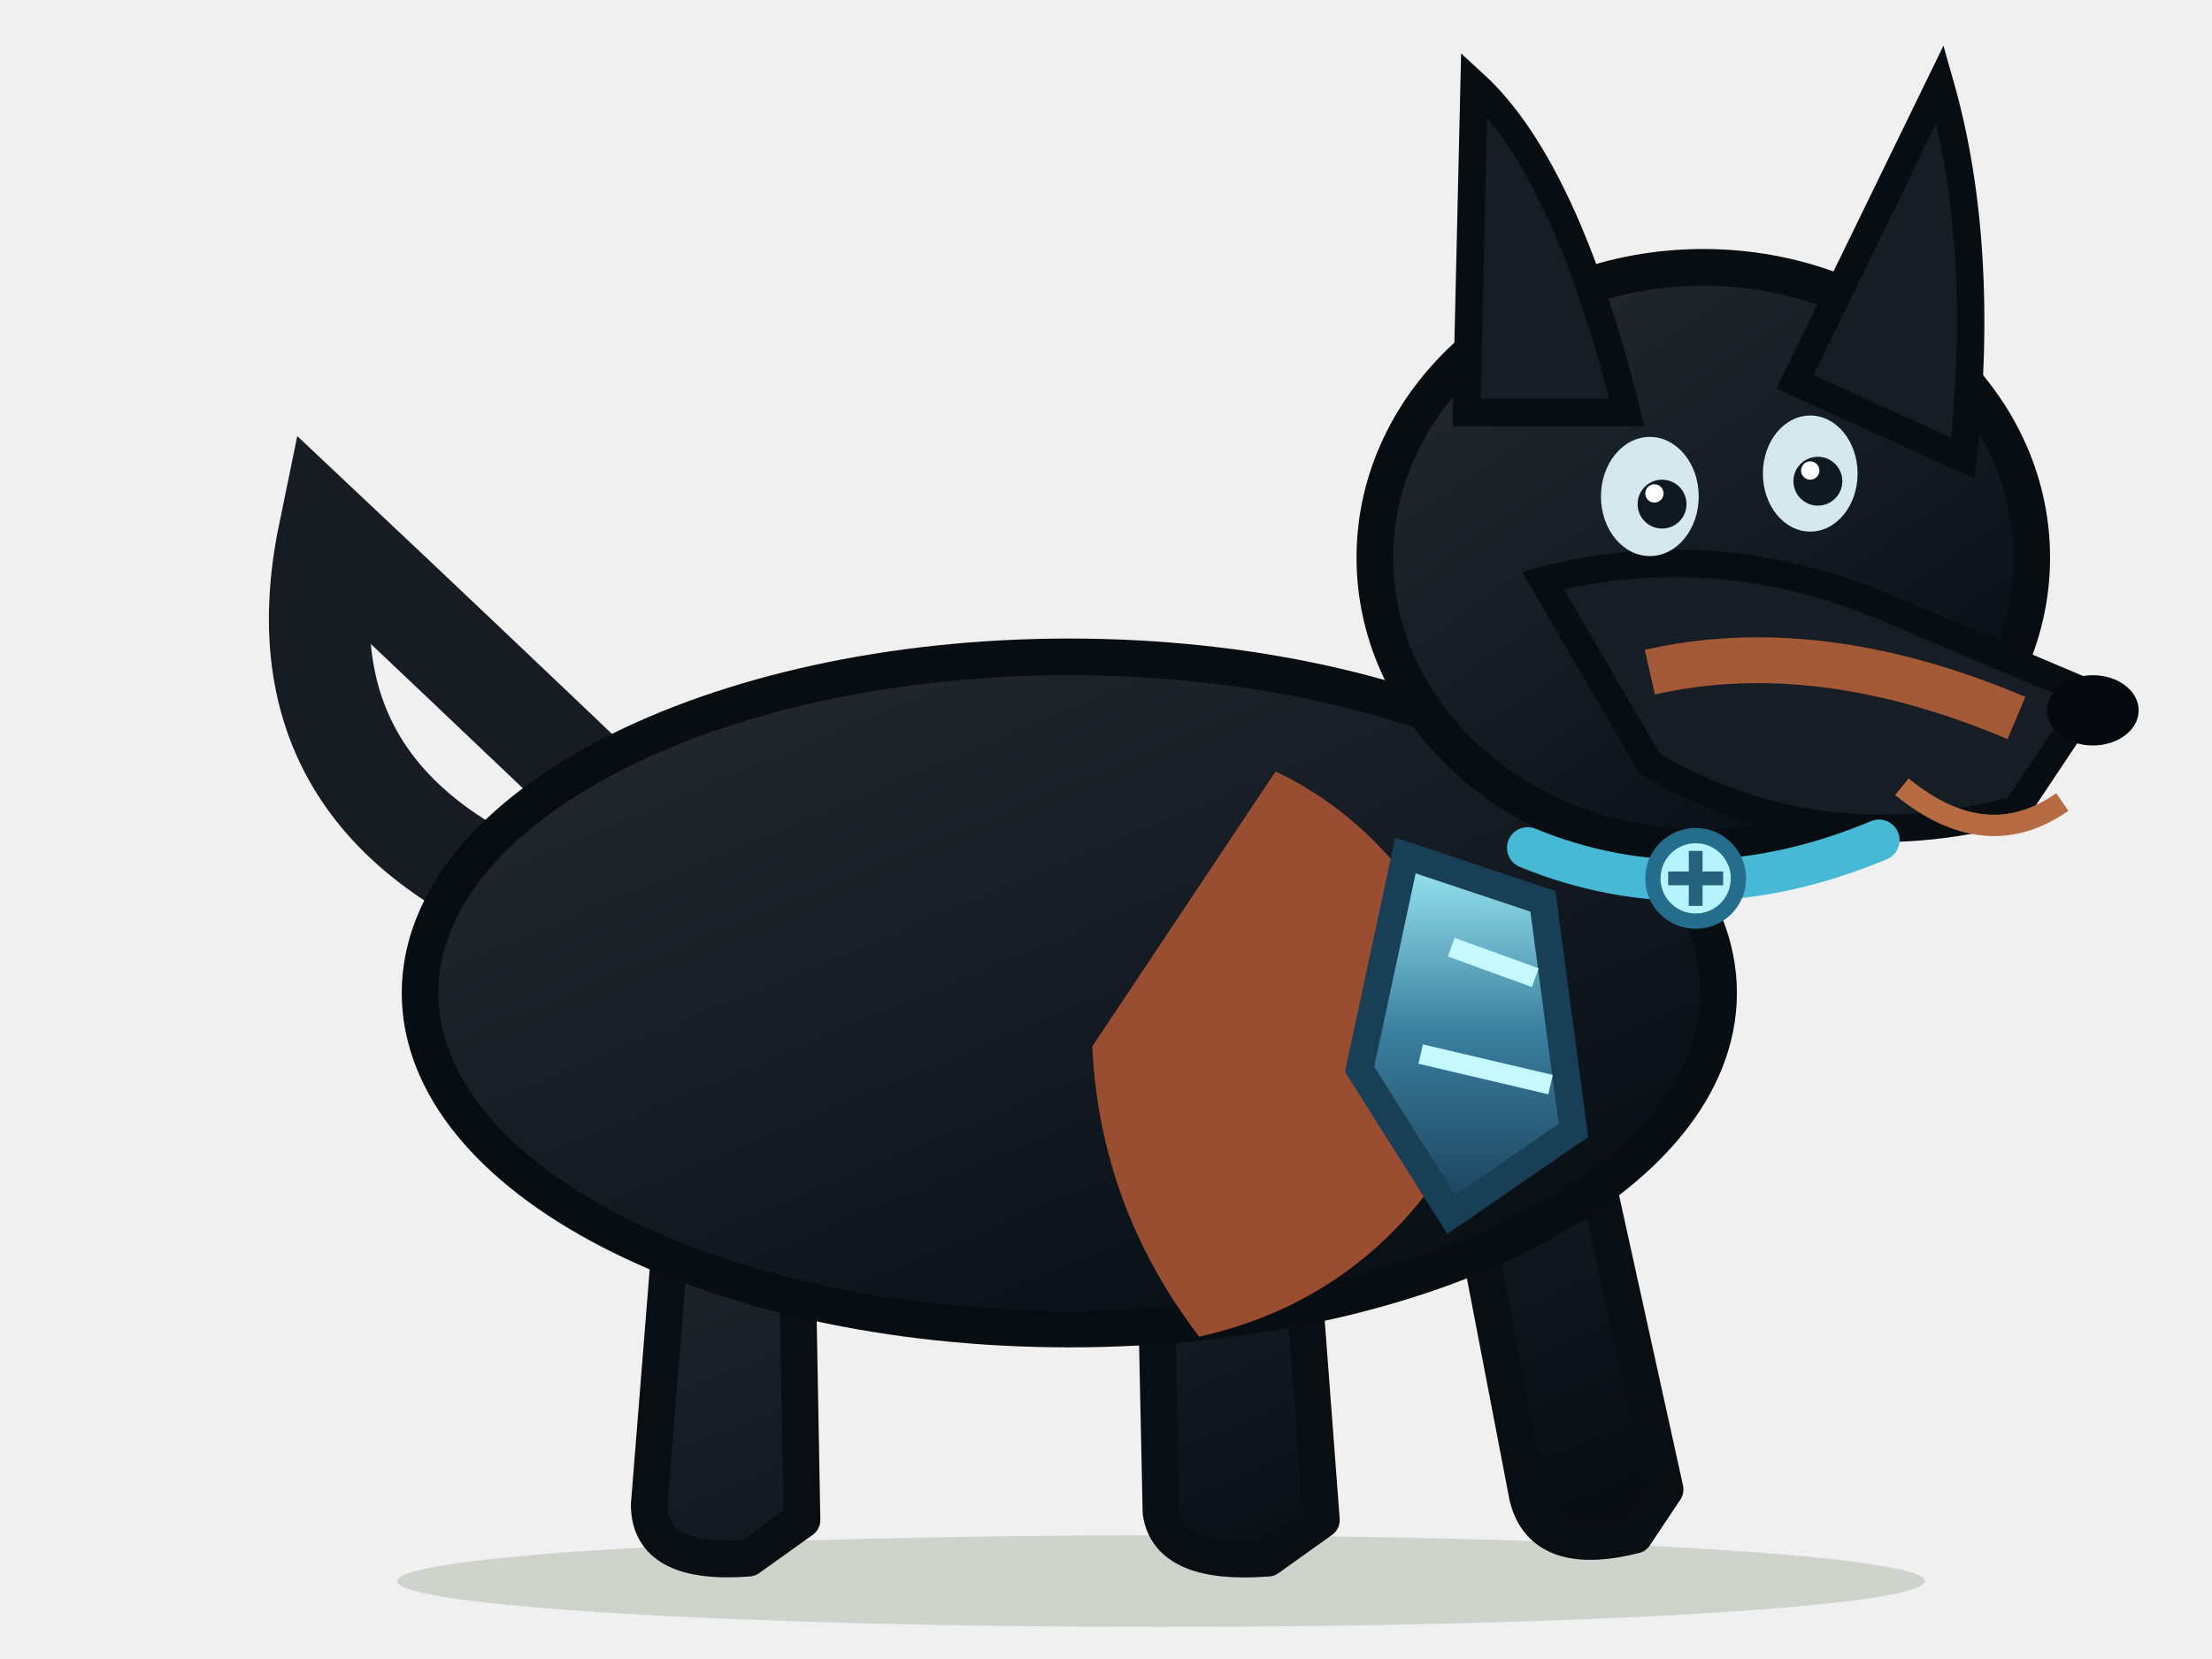
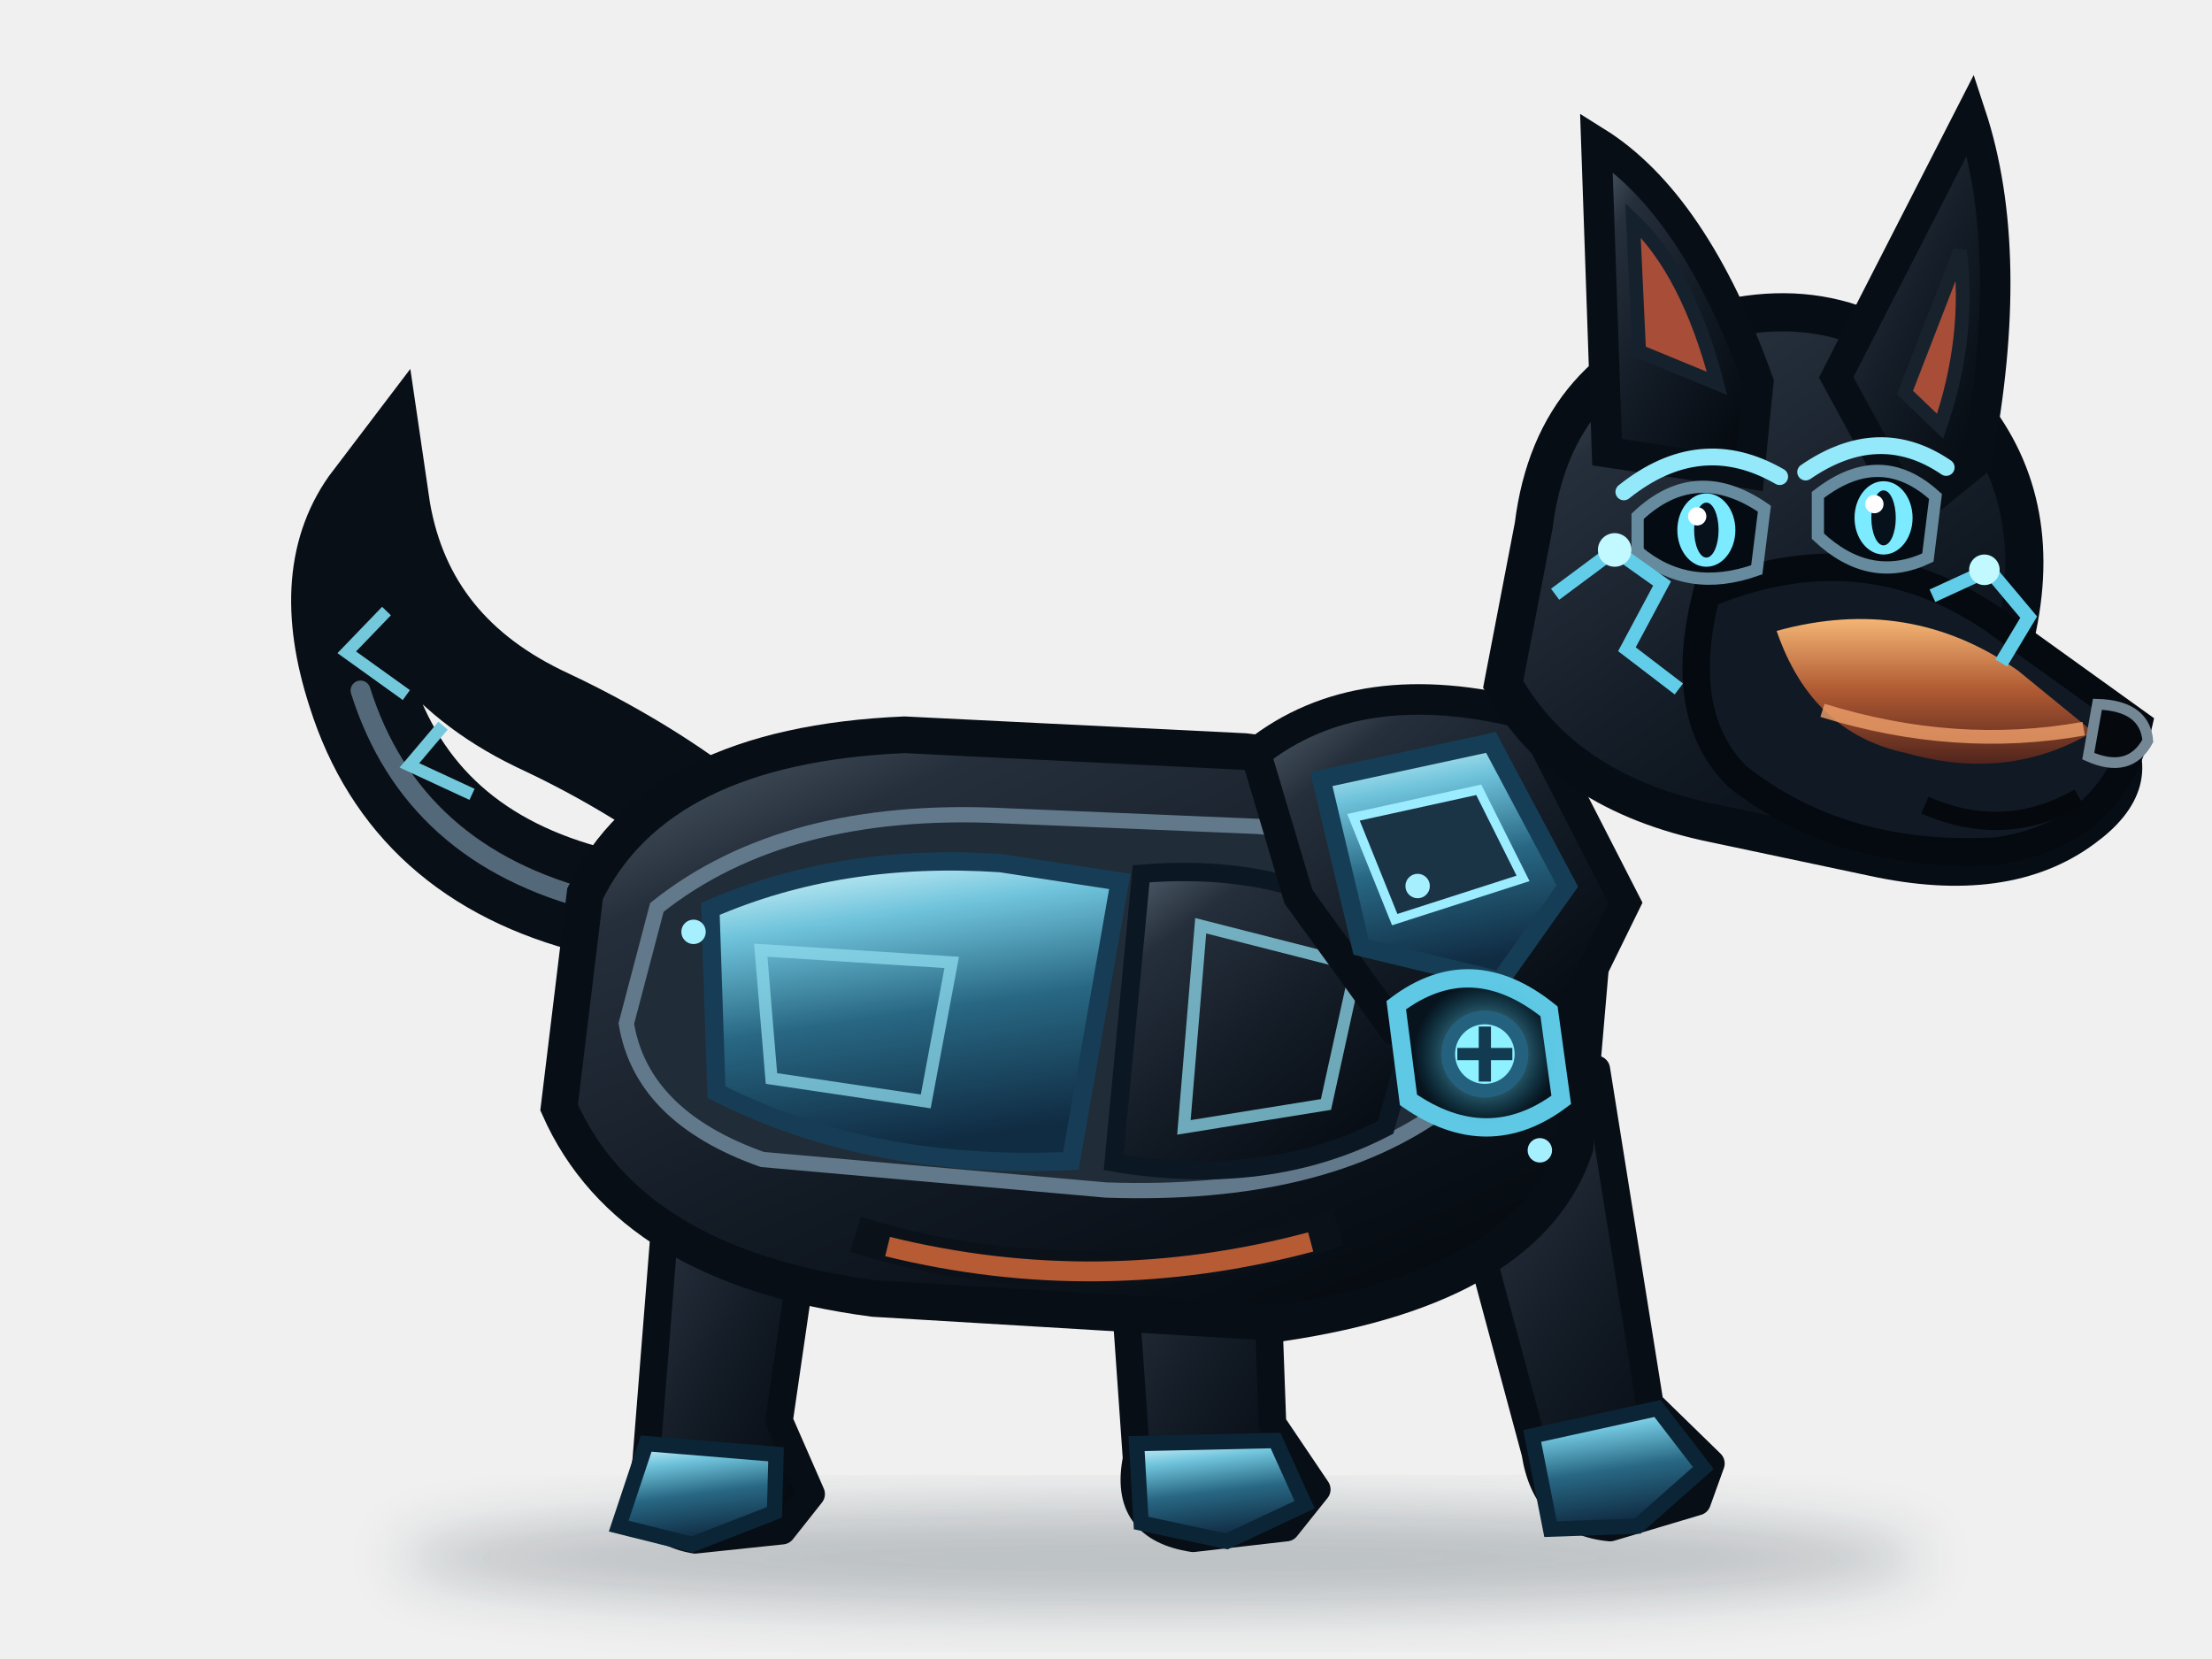
<svg xmlns="http://www.w3.org/2000/svg" viewBox="0 0 1448 1086" width="1448" height="1086" role="img" aria-label="Doberman robótico">
  <defs>
-     <linearGradient id="coat" x2="0.8" y2="1">
-       <stop stop-color="#272b31" />
-       <stop offset=".65" stop-color="#111820" />
-       <stop offset="1" stop-color="#080d13" />
+     <linearGradient id="armor" x1="0" y1="0" x2=".8" y2="1">
+       <stop stop-color="#596674" />
+       <stop offset=".22" stop-color="#252f3b" />
+       <stop offset=".62" stop-color="#111923" />
+       <stop offset="1" stop-color="#050a10" />
    </linearGradient>
-     <linearGradient id="metal" x2="0" y2="1">
-       <stop stop-color="#9be8f4" />
-       <stop offset=".5" stop-color="#397e9d" />
-       <stop offset="1" stop-color="#1b405b" />
+     <linearGradient id="steel" x1="0" y1="0" x2=".2" y2="1">
+       <stop stop-color="#e2fbff" />
+       <stop offset=".25" stop-color="#70c4dc" />
+       <stop offset=".58" stop-color="#286783" />
+       <stop offset="1" stop-color="#102c43" />
    </linearGradient>
+     <linearGradient id="copper" x2="0" y2="1">
+       <stop stop-color="#ffbd78" />
+       <stop offset=".5" stop-color="#b65c32" />
+       <stop offset="1" stop-color="#54251c" />
+     </linearGradient>
+     <radialGradient id="glow">
+       <stop stop-color="#b7f8ff" stop-opacity=".8" />
+       <stop offset="1" stop-color="#28bde8" stop-opacity="0" />
+     </radialGradient>
+     <filter id="shadow" x="-30%" y="-30%" width="160%" height="170%">
+       <feGaussianBlur stdDeviation="18" />
+     </filter>
  </defs>
-   <ellipse cx="760" cy="1035" rx="500" ry="30" fill="#18380f" opacity=".16" />
-   <path d="M350 590Q180 520 215 350Q300 430 410 535" fill="none" stroke="#171c22" stroke-width="66" stroke-linecap="round" />
-   <path d="M445 735L425 985Q425 1025 490 1020L525 995L520 720M755 755L760 990Q765 1025 830 1020L865 995L845 730M950 720L1000 980Q1010 1020 1070 1005L1090 975L1025 680" fill="url(#coat)" stroke="#090e13" stroke-width="24" stroke-linejoin="round" />
-   <ellipse cx="700" cy="650" rx="425" ry="220" fill="url(#coat)" stroke="#080d12" stroke-width="24" />
-   <path d="M835 505Q940 555 980 700Q920 845 785 875Q720 790 715 685Z" fill="#9a4e31" />
-   <path d="M920 560L1010 590L1030 740L950 795L890 700Z" fill="url(#metal)" stroke="#193f57" stroke-width="18" />
-   <path d="M950 620L1005 640M930 690L1015 710" stroke="#c5f8ff" stroke-width="13" />
-   <ellipse cx="1115" cy="365" rx="215" ry="190" fill="url(#coat)" stroke="#080d12" stroke-width="24" />
-   <path d="M960 270L965 55Q1025 110 1065 270Z" fill="#171d24" stroke="#080d12" stroke-width="18" />
-   <path d="M1175 250L1270 55Q1300 160 1285 300Z" fill="#171d24" stroke="#080d12" stroke-width="18" />
-   <path d="M1010 380Q1125 350 1240 400L1370 455L1320 530Q1190 565 1080 500Z" fill="#171d24" stroke="#080d12" stroke-width="18" />
-   <path d="M1080 440Q1190 415 1320 470" fill="none" stroke="#a45a37" stroke-width="30" />
-   <ellipse cx="1370" cy="465" rx="30" ry="23" fill="#05090d" />
-   <path d="M1245 515Q1300 560 1350 525" fill="none" stroke="#b66b43" stroke-width="14" />
-   <ellipse cx="1080" cy="325" rx="32" ry="39" fill="#d5e8ed" />
-   <ellipse cx="1185" cy="310" rx="31" ry="38" fill="#d5e8ed" />
-   <circle cx="1088" cy="330" r="16" fill="#101820" />
-   <circle cx="1190" cy="315" r="16" fill="#101820" />
-   <circle cx="1083" cy="323" r="6" fill="#fff" />
-   <circle cx="1185" cy="308" r="6" fill="#fff" />
-   <path d="M1000 555Q1110 600 1230 550" fill="none" stroke="#48b9d5" stroke-width="27" stroke-linecap="round" />
-   <circle cx="1110" cy="575" r="28" fill="#b7f3ff" stroke="#256d8c" stroke-width="10" />
-   <path d="M1110 557V593M1092 575H1128" stroke="#24627d" stroke-width="9" />
+   <ellipse cx="760" cy="1020" rx="500" ry="34" fill="#122b37" opacity=".24" filter="url(#shadow)" />
+   <path d="M390 590Q270 560 236 452Q211 375 246 329Q260 425 352 470Q410 497 455 530" fill="none" stroke="#090f17" stroke-width="70" stroke-linecap="round" />
+   <path d="M390 590Q270 560 236 452" fill="none" stroke="#536878" stroke-width="13" stroke-linecap="round" />
+   <path d="M253 400l-26 27 39 28M290 475l-22 26 41 19" fill="none" stroke="#73c8dc" stroke-width="8" />
+   <g stroke="#080e15" stroke-width="18" stroke-linejoin="round">
+     <path d="M440 742L423 956Q414 1001 455 1008L512 1002L531 978L510 930L535 758Z" fill="url(#armor)" />
+     <path d="M730 755L744 955Q735 1000 781 1007L842 1000L862 975L833 932L826 740Z" fill="url(#armor)" />
+     <path d="M946 732L1005 951Q1012 996 1054 1000L1111 983L1120 958L1080 919L1045 700Z" fill="url(#armor)" />
+   </g>
+   <g fill="url(#steel)" stroke="#0b2537" stroke-width="10">
+     <path d="M423 945l85 7-1 38-54 21-48-12z" />
+     <path d="M744 945l91-2 19 42-51 24-56-12z" />
+     <path d="M1003 940l82-18 30 39-43 38-57 2z" />
+   </g>
+   <g fill="none" stroke="#9deeff" stroke-width="7" opacity=".8">
+     <path d="M444 785l57 13M752 790l62 9M972 770l57 8" />
+   </g>
+   <path d="M383 585Q430 488 592 481L815 492Q976 510 1041 635L1031 751Q1001 842 839 866L572 850Q412 829 366 725Z" fill="url(#armor)" stroke="#080e15" stroke-width="24" />
+   <path d="M430 594Q514 527 657 534L824 541Q925 551 976 638L946 725Q866 784 724 779L499 759Q420 731 410 670Z" fill="#202c38" stroke="#61798a" stroke-width="10" />
+   <path d="M465 595Q550 558 655 565L733 577L701 760Q570 766 469 715Z" fill="url(#steel)" stroke="#163d55" stroke-width="12" />
+   <path d="M747 572Q869 562 936 637L907 738Q830 778 729 761Z" fill="url(#armor)" stroke="#0b1722" stroke-width="12" />
+   <path d="M498 622l125 8-17 91-101-15zM786 606l102 26-20 91-93 15z" fill="none" stroke="#8edbed" stroke-width="8" opacity=".75" />
+   <path d="M560 808Q710 855 876 804" fill="none" stroke="#0a1119" stroke-width="24" />
+   <path d="M581 816Q719 850 858 813" fill="none" stroke="#b75b35" stroke-width="13" />
+   <path d="M822 493Q890 439 1001 468L1064 591L1012 697L913 674L850 587Z" fill="url(#armor)" stroke="#080e15" stroke-width="20" />
+   <path d="M865 510L976 486L1026 580L982 642L891 620Z" fill="url(#steel)" stroke="#153e56" stroke-width="12" />
+   <path d="M886 535l82-18 29 58-84 27z" fill="#1a3446" stroke="#9cecff" stroke-width="6" />
+   <path d="M1004 344Q1017 239 1120 211Q1220 184 1290 268Q1341 331 1318 422L1381 478Q1405 512 1364 542Q1313 580 1226 561L1122 539Q1024 519 984 448Z" fill="url(#armor)" stroke="#070d14" stroke-width="25" />
+   <path d="M1052 296L1045 93Q1109 133 1151 250L1145 310Z" fill="url(#armor)" stroke="#080e15" stroke-width="20" />
+   <path d="M1073 230L1069 144Q1105 178 1124 251Z" fill="#a84d38" stroke="#15212d" stroke-width="9" />
+   <path d="M1202 247L1290 75Q1320 166 1294 302L1251 337Z" fill="url(#armor)" stroke="#080e15" stroke-width="20" />
+   <path d="M1247 257L1283 164Q1290 221 1270 279Z" fill="#a84d38" stroke="#17222d" stroke-width="9" />
+   <path d="M1117 389Q1218 347 1304 405L1400 474Q1384 545 1308 557Q1206 563 1137 508Q1097 468 1117 389Z" fill="#111a24" stroke="#050a10" stroke-width="18" />
+   <path d="M1163 413Q1250 389 1321 439L1370 479Q1315 512 1248 493Q1186 480 1163 413Z" fill="url(#copper)" opacity=".95" />
+   <path d="M1193 465Q1280 492 1364 477" fill="none" stroke="#f0a06a" stroke-width="9" opacity=".8" />
+   <path d="M1373 461Q1404 462 1406 485Q1394 507 1367 495Z" fill="#05090e" stroke="#738795" stroke-width="7" />
+   <path d="M1260 527Q1312 550 1361 522" fill="none" stroke="#05090e" stroke-width="12" />
+   <path d="M1072 338Q1110 302 1155 333L1150 373Q1105 389 1072 361Z" fill="#050b12" stroke="#668b9e" stroke-width="8" />
+   <path d="M1190 324Q1231 292 1267 325L1262 365Q1224 383 1190 351Z" fill="#050b12" stroke="#668b9e" stroke-width="8" />
+   <ellipse cx="1117" cy="347" rx="19" ry="24" fill="#7ceaff" />
+   <ellipse cx="1233" cy="339" rx="19" ry="24" fill="#7ceaff" />
+   <ellipse cx="1117" cy="347" rx="8" ry="18" fill="#07111c" />
+   <ellipse cx="1233" cy="339" rx="8" ry="18" fill="#07111c" />
+   <circle cx="1111" cy="338" r="6" fill="#fff" />
+   <circle cx="1227" cy="330" r="6" fill="#fff" />
+   <path d="M1063 322Q1113 282 1165 312M1182 309Q1230 276 1274 306" fill="none" stroke="#93e9fa" stroke-width="11" stroke-linecap="round" />
+   <path d="M1018 389l39-29 31 22-23 43 34 26M1265 390l37-17 26 31-18 30" fill="none" stroke="#61cde8" stroke-width="9" />
+   <circle cx="1057" cy="360" r="11" fill="#c2f8ff" />
+   <circle cx="1299" cy="373" r="10" fill="#c2f8ff" />
+   <path d="M914 658Q963 621 1014 662L1022 720Q974 756 922 720Z" fill="#07131d" stroke="#5fc8e4" stroke-width="12" />
+   <circle cx="972" cy="690" r="47" fill="url(#glow)" />
+   <circle cx="972" cy="690" r="24" fill="#8df1ff" stroke="#24617e" stroke-width="9" />
+   <path d="M972 672v36M954 690h36" stroke="#123a50" stroke-width="8" />
+   <g fill="#a5efff">
+     <circle cx="454" cy="610" r="8" />
+     <circle cx="928" cy="580" r="8" />
+     <circle cx="1008" cy="753" r="8" />
+   </g>
</svg>
